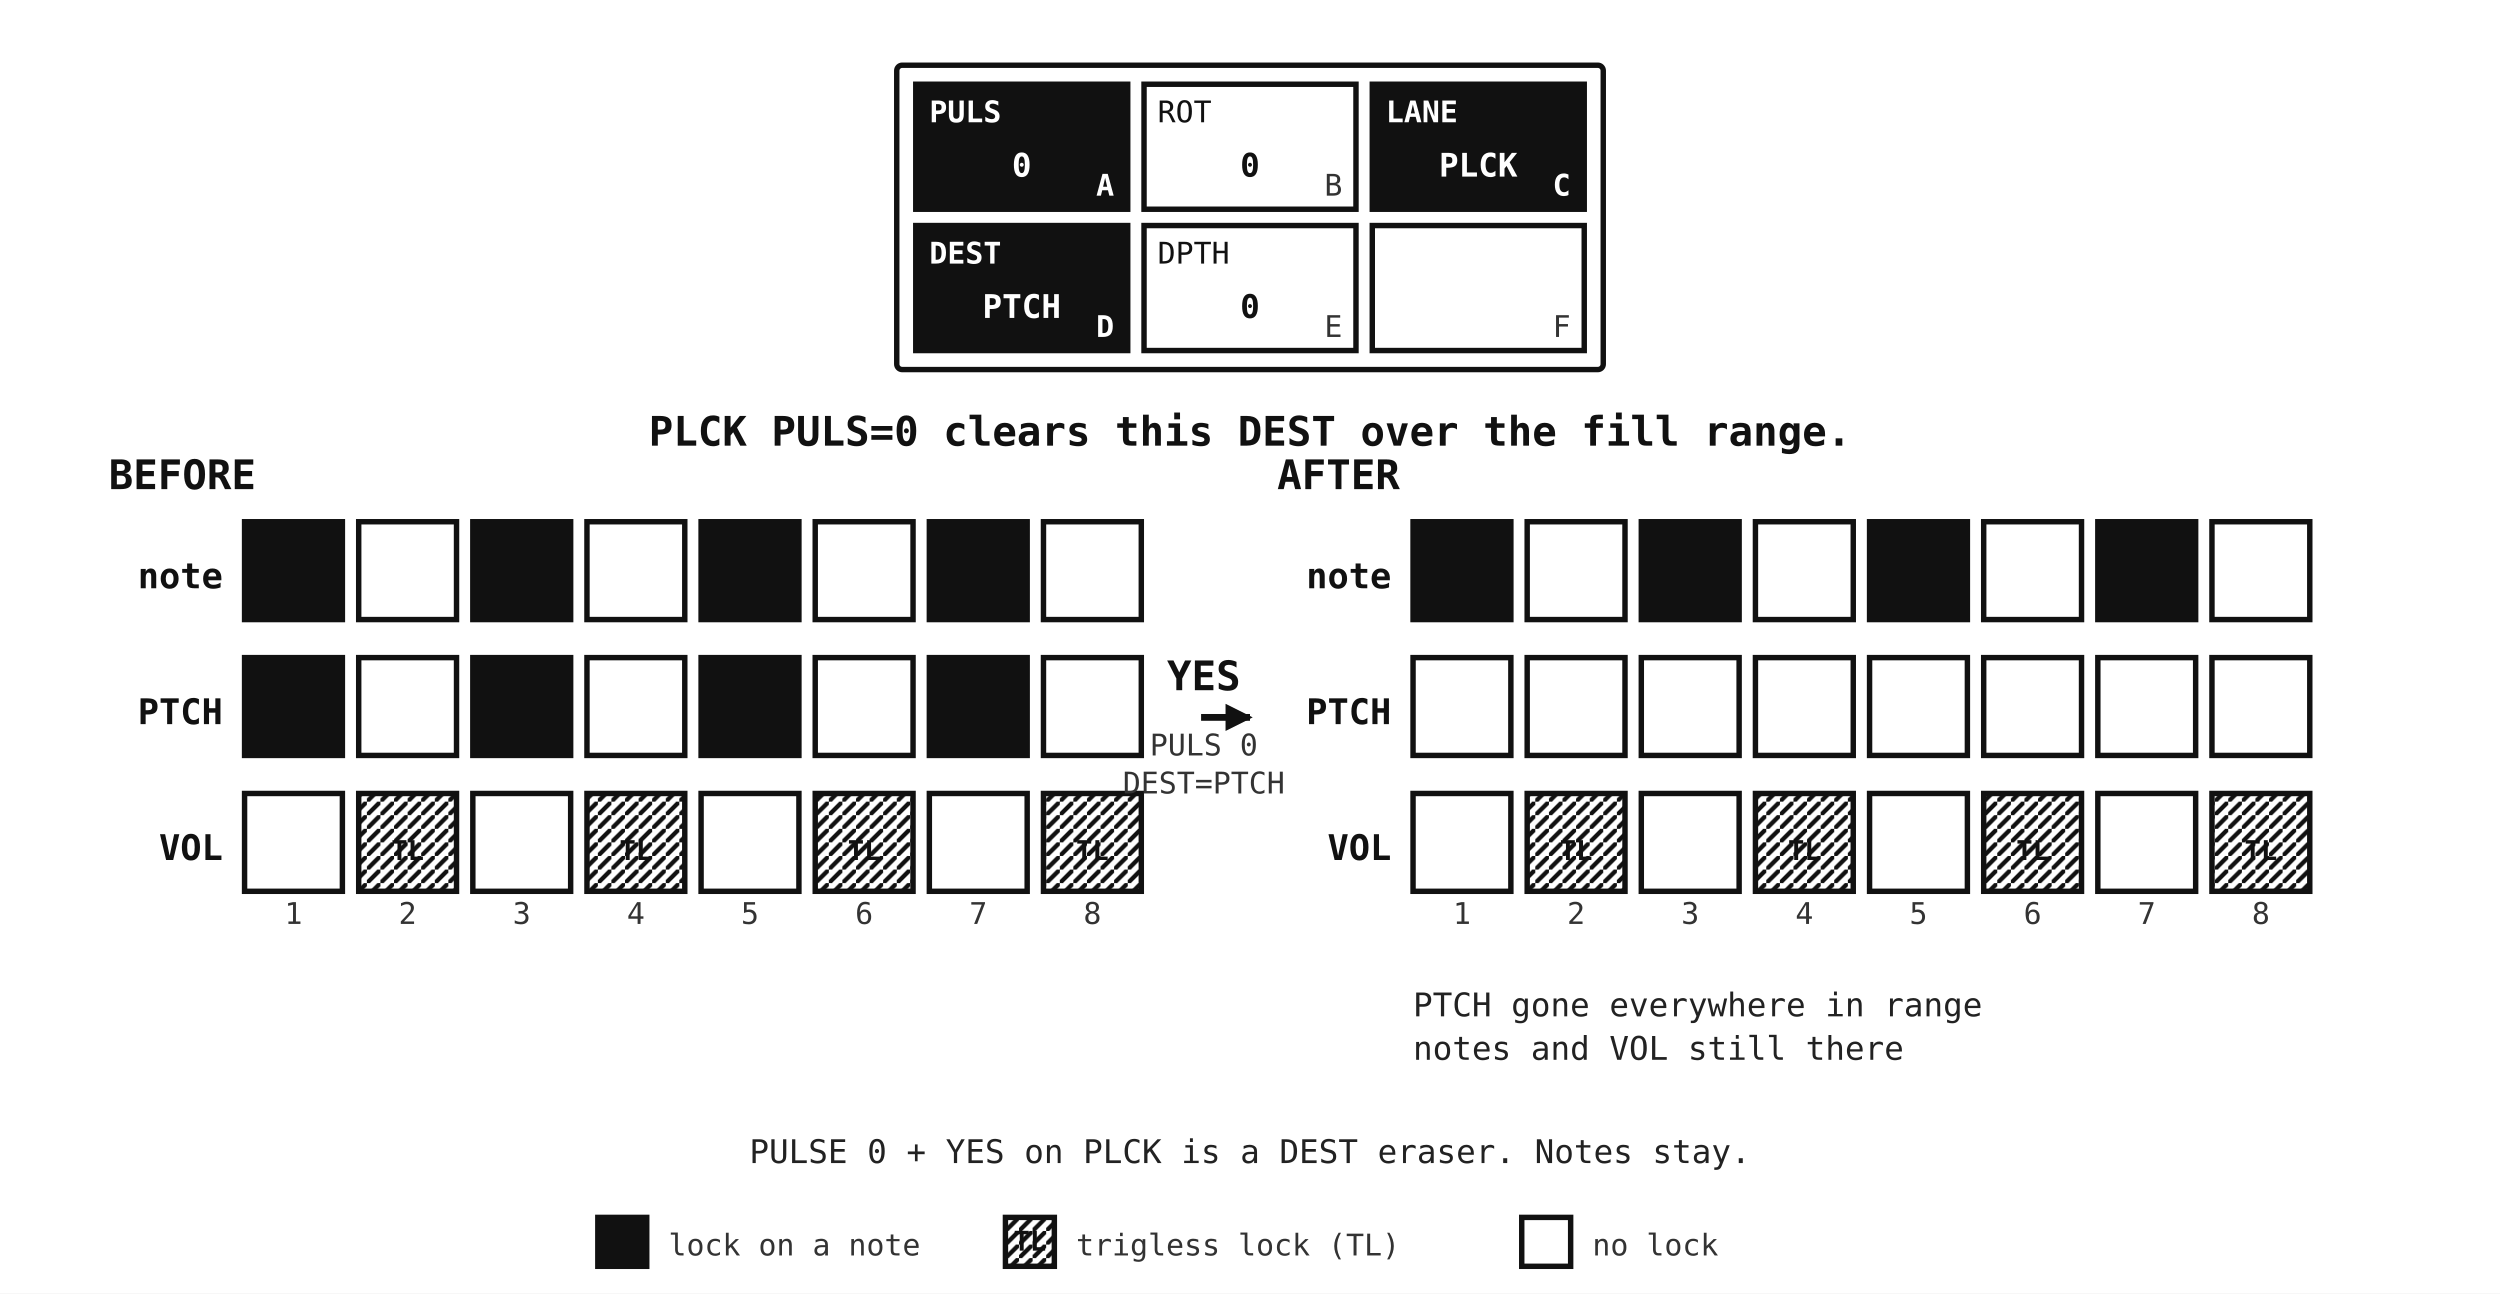
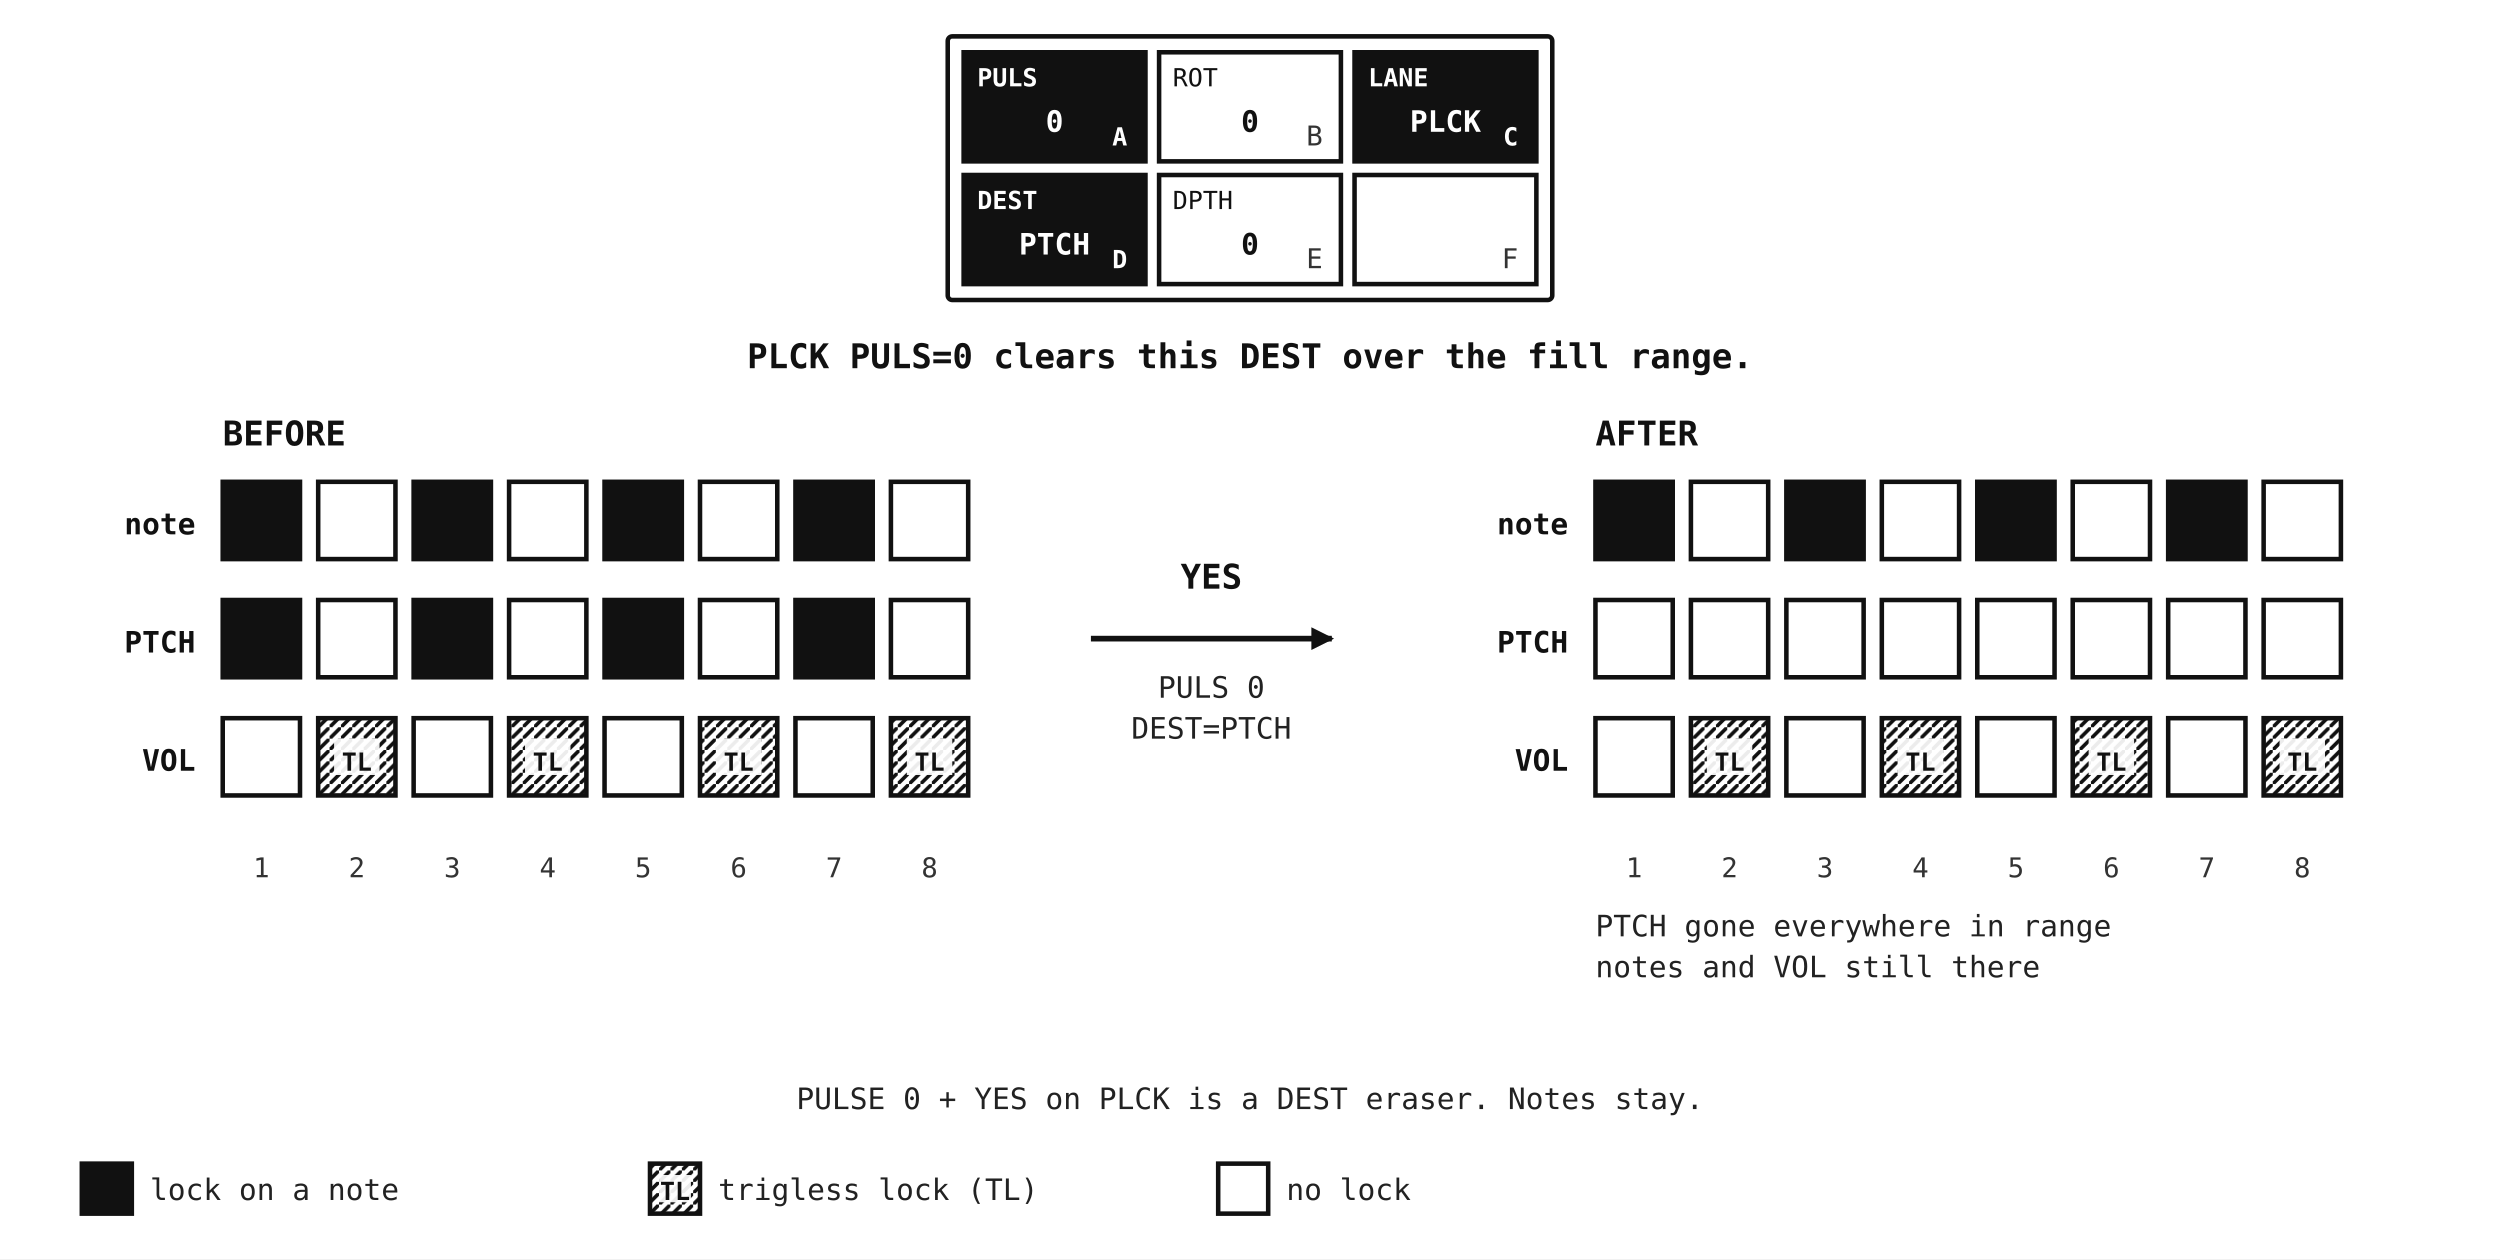
- <svg xmlns="http://www.w3.org/2000/svg" viewBox="0 0 920 476" role="img">
-   <rect width="920" height="476" fill="#fff" />
+ <svg xmlns="http://www.w3.org/2000/svg" viewBox="0 0 1100 554" width="1100" height="554" role="img">
+   <rect width="1100" height="554" fill="#fff" />
  <defs>
    <pattern id="hatch" patternUnits="userSpaceOnUse" width="5" height="5">
      <path d="M0 5 L5 0" stroke="#111" stroke-width="1.6" />
    </pattern>
    <marker id="a" markerUnits="userSpaceOnUse" viewBox="0 0 10 10" refX="9" refY="5" markerWidth="10" markerHeight="10" orient="auto">
      <path d="M0 0 L10 5 L0 10 Z" fill="#111" />
    </marker>
  </defs>
  <style>
    .t { font: 15px ui-monospace, Menlo, Consolas, monospace; fill:#111; font-weight:700; }
-     .t-sm { font: 12px ui-monospace, Menlo, Consolas, monospace; fill:#222; }
-     .t-xs { font: 11px ui-monospace, Menlo, Consolas, monospace; fill:#333; }
+     .t-sm { font: 13px ui-monospace, Menlo, Consolas, monospace; fill:#222; }
+     .t-xs { font: 12px ui-monospace, Menlo, Consolas, monospace; fill:#333; }
    .lab { font: 13px ui-monospace, Menlo, Consolas, monospace; fill:#111; font-weight:700; }
-     .tl { font: 10px ui-monospace, Menlo, Consolas, monospace; fill:#111; font-weight:700; }
+     .tl { font: 11px ui-monospace, Menlo, Consolas, monospace; fill:#111; font-weight:700; }
    .kn { font: 11px ui-monospace, Menlo, Consolas, monospace; fill:#111; }
    .kn-inv { font: 11px ui-monospace, Menlo, Consolas, monospace; fill:#fff; font-weight:700; }
-     .kn-val { font: 12px ui-monospace, Menlo, Consolas, monospace; fill:#111; font-weight:700; }
-     .kn-val-inv { font: 12px ui-monospace, Menlo, Consolas, monospace; fill:#fff; font-weight:700; }
+     .kn-val { font: 13px ui-monospace, Menlo, Consolas, monospace; fill:#111; font-weight:700; }
+     .kn-val-inv { font: 13px ui-monospace, Menlo, Consolas, monospace; fill:#fff; font-weight:700; }
    .arr { fill:none; stroke:#111; stroke-width:2.5; marker-end:url(#a); }
    .panel { fill:#fff; stroke:#111; stroke-width:2; }
  </style>
-   <rect class="panel" x="330" y="24" width="260" height="112" rx="2" />
-   <rect x="337" y="31" width="78" height="46" fill="#111" stroke="#111" stroke-width="2" />
-   <text class="kn-inv" x="342" y="45">PULS</text>
-   <text class="kn-val-inv" x="376.0" y="65" text-anchor="middle">0</text>
-   <text class="kn-inv" x="410" y="72" text-anchor="end">A</text>
-   <rect x="421" y="31" width="78" height="46" fill="#fff" stroke="#111" stroke-width="2" />
-   <text class="kn" x="426" y="45">ROT</text>
-   <text class="kn-val" x="460.0" y="65" text-anchor="middle">0</text>
-   <text class="t-xs" x="494" y="72" text-anchor="end">B</text>
-   <rect x="505" y="31" width="78" height="46" fill="#111" stroke="#111" stroke-width="2" />
-   <text class="kn-inv" x="510" y="45">LANE</text>
-   <text class="kn-val-inv" x="544.0" y="65" text-anchor="middle">PLCK</text>
-   <text class="kn-inv" x="578" y="72" text-anchor="end">C</text>
-   <rect x="337" y="83" width="78" height="46" fill="#111" stroke="#111" stroke-width="2" />
-   <text class="kn-inv" x="342" y="97">DEST</text>
-   <text class="kn-val-inv" x="376.0" y="117" text-anchor="middle">PTCH</text>
-   <text class="kn-inv" x="410" y="124" text-anchor="end">D</text>
-   <rect x="421" y="83" width="78" height="46" fill="#fff" stroke="#111" stroke-width="2" />
-   <text class="kn" x="426" y="97">DPTH</text>
-   <text class="kn-val" x="460.0" y="117" text-anchor="middle">0</text>
-   <text class="t-xs" x="494" y="124" text-anchor="end">E</text>
-   <rect x="505" y="83" width="78" height="46" fill="#fff" stroke="#111" stroke-width="2" />
-   <text class="t-xs" x="578" y="124" text-anchor="end">F</text>
-   <text class="t" x="460.0" y="164" text-anchor="middle">PLCK PULS=0 clears this DEST over the fill range.</text>
-   <text class="t" x="40" y="180">BEFORE</text>
-   <text class="t" x="470" y="180">AFTER</text>
-   <text class="lab" x="82" y="216.48" text-anchor="end">note</text>
-   <rect x="90" y="192" width="36" height="36" fill="#111" stroke="#111" stroke-width="2" />
-   <rect x="132" y="192" width="36" height="36" fill="#fff" stroke="#111" stroke-width="2" />
-   <rect x="174" y="192" width="36" height="36" fill="#111" stroke="#111" stroke-width="2" />
-   <rect x="216" y="192" width="36" height="36" fill="#fff" stroke="#111" stroke-width="2" />
-   <rect x="258" y="192" width="36" height="36" fill="#111" stroke="#111" stroke-width="2" />
-   <rect x="300" y="192" width="36" height="36" fill="#fff" stroke="#111" stroke-width="2" />
-   <rect x="342" y="192" width="36" height="36" fill="#111" stroke="#111" stroke-width="2" />
-   <rect x="384" y="192" width="36" height="36" fill="#fff" stroke="#111" stroke-width="2" />
-   <text class="lab" x="82" y="266.48" text-anchor="end">PTCH</text>
-   <rect x="90" y="242" width="36" height="36" fill="#111" stroke="#111" stroke-width="2" />
-   <rect x="132" y="242" width="36" height="36" fill="#fff" stroke="#111" stroke-width="2" />
-   <rect x="174" y="242" width="36" height="36" fill="#111" stroke="#111" stroke-width="2" />
-   <rect x="216" y="242" width="36" height="36" fill="#fff" stroke="#111" stroke-width="2" />
-   <rect x="258" y="242" width="36" height="36" fill="#111" stroke="#111" stroke-width="2" />
-   <rect x="300" y="242" width="36" height="36" fill="#fff" stroke="#111" stroke-width="2" />
-   <rect x="342" y="242" width="36" height="36" fill="#111" stroke="#111" stroke-width="2" />
-   <rect x="384" y="242" width="36" height="36" fill="#fff" stroke="#111" stroke-width="2" />
-   <text class="lab" x="82" y="316.48" text-anchor="end">VOL</text>
-   <rect x="90" y="292" width="36" height="36" fill="#fff" stroke="#111" stroke-width="2" />
-   <rect x="132" y="292" width="36" height="36" fill="url(#hatch)" stroke="#111" stroke-width="2" />
-   <text class="tl" x="150.0" y="316.48" text-anchor="middle">TL</text>
-   <rect x="174" y="292" width="36" height="36" fill="#fff" stroke="#111" stroke-width="2" />
-   <rect x="216" y="292" width="36" height="36" fill="url(#hatch)" stroke="#111" stroke-width="2" />
-   <text class="tl" x="234.0" y="316.48" text-anchor="middle">TL</text>
-   <rect x="258" y="292" width="36" height="36" fill="#fff" stroke="#111" stroke-width="2" />
-   <rect x="300" y="292" width="36" height="36" fill="url(#hatch)" stroke="#111" stroke-width="2" />
-   <text class="tl" x="318.0" y="316.48" text-anchor="middle">TL</text>
-   <rect x="342" y="292" width="36" height="36" fill="#fff" stroke="#111" stroke-width="2" />
-   <rect x="384" y="292" width="36" height="36" fill="url(#hatch)" stroke="#111" stroke-width="2" />
-   <text class="tl" x="402.0" y="316.48" text-anchor="middle">TL</text>
-   <text class="t-xs" x="108.0" y="340" text-anchor="middle">1</text>
-   <text class="t-xs" x="150.0" y="340" text-anchor="middle">2</text>
-   <text class="t-xs" x="192.0" y="340" text-anchor="middle">3</text>
-   <text class="t-xs" x="234.0" y="340" text-anchor="middle">4</text>
-   <text class="t-xs" x="276.0" y="340" text-anchor="middle">5</text>
-   <text class="t-xs" x="318.0" y="340" text-anchor="middle">6</text>
-   <text class="t-xs" x="360.0" y="340" text-anchor="middle">7</text>
-   <text class="t-xs" x="402.0" y="340" text-anchor="middle">8</text>
-   <text class="lab" x="512" y="216.48" text-anchor="end">note</text>
-   <rect x="520" y="192" width="36" height="36" fill="#111" stroke="#111" stroke-width="2" />
-   <rect x="562" y="192" width="36" height="36" fill="#fff" stroke="#111" stroke-width="2" />
-   <rect x="604" y="192" width="36" height="36" fill="#111" stroke="#111" stroke-width="2" />
-   <rect x="646" y="192" width="36" height="36" fill="#fff" stroke="#111" stroke-width="2" />
-   <rect x="688" y="192" width="36" height="36" fill="#111" stroke="#111" stroke-width="2" />
-   <rect x="730" y="192" width="36" height="36" fill="#fff" stroke="#111" stroke-width="2" />
-   <rect x="772" y="192" width="36" height="36" fill="#111" stroke="#111" stroke-width="2" />
-   <rect x="814" y="192" width="36" height="36" fill="#fff" stroke="#111" stroke-width="2" />
-   <text class="lab" x="512" y="266.48" text-anchor="end">PTCH</text>
-   <rect x="520" y="242" width="36" height="36" fill="#fff" stroke="#111" stroke-width="2" />
-   <rect x="562" y="242" width="36" height="36" fill="#fff" stroke="#111" stroke-width="2" />
-   <rect x="604" y="242" width="36" height="36" fill="#fff" stroke="#111" stroke-width="2" />
-   <rect x="646" y="242" width="36" height="36" fill="#fff" stroke="#111" stroke-width="2" />
-   <rect x="688" y="242" width="36" height="36" fill="#fff" stroke="#111" stroke-width="2" />
-   <rect x="730" y="242" width="36" height="36" fill="#fff" stroke="#111" stroke-width="2" />
-   <rect x="772" y="242" width="36" height="36" fill="#fff" stroke="#111" stroke-width="2" />
-   <rect x="814" y="242" width="36" height="36" fill="#fff" stroke="#111" stroke-width="2" />
-   <text class="lab" x="512" y="316.48" text-anchor="end">VOL</text>
-   <rect x="520" y="292" width="36" height="36" fill="#fff" stroke="#111" stroke-width="2" />
-   <rect x="562" y="292" width="36" height="36" fill="url(#hatch)" stroke="#111" stroke-width="2" />
-   <text class="tl" x="580.0" y="316.48" text-anchor="middle">TL</text>
-   <rect x="604" y="292" width="36" height="36" fill="#fff" stroke="#111" stroke-width="2" />
-   <rect x="646" y="292" width="36" height="36" fill="url(#hatch)" stroke="#111" stroke-width="2" />
-   <text class="tl" x="664.0" y="316.48" text-anchor="middle">TL</text>
-   <rect x="688" y="292" width="36" height="36" fill="#fff" stroke="#111" stroke-width="2" />
-   <rect x="730" y="292" width="36" height="36" fill="url(#hatch)" stroke="#111" stroke-width="2" />
-   <text class="tl" x="748.0" y="316.48" text-anchor="middle">TL</text>
-   <rect x="772" y="292" width="36" height="36" fill="#fff" stroke="#111" stroke-width="2" />
-   <rect x="814" y="292" width="36" height="36" fill="url(#hatch)" stroke="#111" stroke-width="2" />
-   <text class="tl" x="832.0" y="316.48" text-anchor="middle">TL</text>
-   <text class="t-xs" x="538.0" y="340" text-anchor="middle">1</text>
-   <text class="t-xs" x="580.0" y="340" text-anchor="middle">2</text>
-   <text class="t-xs" x="622.0" y="340" text-anchor="middle">3</text>
-   <text class="t-xs" x="664.0" y="340" text-anchor="middle">4</text>
-   <text class="t-xs" x="706.0" y="340" text-anchor="middle">5</text>
-   <text class="t-xs" x="748.0" y="340" text-anchor="middle">6</text>
-   <text class="t-xs" x="790.0" y="340" text-anchor="middle">7</text>
-   <text class="t-xs" x="832.0" y="340" text-anchor="middle">8</text>
-   <line class="arr" x1="442" y1="264.0" x2="460" y2="264.0" />
-   <text class="t" x="443.0" y="254.0" text-anchor="middle">YES</text>
-   <text class="t-xs" x="443.0" y="278.0" text-anchor="middle">PULS 0</text>
-   <text class="t-xs" x="443.0" y="292.0" text-anchor="middle">DEST=PTCH</text>
-   <text class="t-sm" x="520" y="374">PTCH gone everywhere in range</text>
-   <text class="t-sm" x="520" y="390">notes and VOL still there</text>
-   <text class="t-sm" x="460.0" y="428" text-anchor="middle">PULSE 0 + YES on PLCK is a DEST eraser. Notes stay.</text>
-   <g transform="translate(220,448)">
-     <rect x="0" y="0" width="18" height="18" fill="#111" stroke="#111" stroke-width="2" />
-     <text class="t-xs" x="26" y="14">lock on a note</text>
-     <rect x="150" y="0" width="18" height="18" fill="url(#hatch)" stroke="#111" stroke-width="2" />
-     <text class="tl" x="159.0" y="12.24" text-anchor="middle">TL</text>
-     <text class="t-xs" x="176" y="14">trigless lock (TL)</text>
-     <rect x="340" y="0" width="18" height="18" fill="#fff" stroke="#111" stroke-width="2" />
-     <text class="t-xs" x="366" y="14">no lock</text>
-   </g>
+   <rect class="panel" x="417" y="16" width="266" height="116" rx="2" />
+   <rect x="424" y="23" width="80" height="48" fill="#111" stroke="#111" stroke-width="2" />
+   <text class="kn-inv" x="430" y="38">PULS</text>
+   <text class="kn-val-inv" x="464.0" y="58" text-anchor="middle">0</text>
+   <text class="kn-inv" x="496" y="64" text-anchor="end">A</text>
+   <rect x="510" y="23" width="80" height="48" fill="#fff" stroke="#111" stroke-width="2" />
+   <text class="kn" x="516" y="38">ROT</text>
+   <text class="kn-val" x="550.0" y="58" text-anchor="middle">0</text>
+   <text class="t-xs" x="582" y="64" text-anchor="end">B</text>
+   <rect x="596" y="23" width="80" height="48" fill="#111" stroke="#111" stroke-width="2" />
+   <text class="kn-inv" x="602" y="38">LANE</text>
+   <text class="kn-val-inv" x="636.0" y="58" text-anchor="middle">PLCK</text>
+   <text class="kn-inv" x="668" y="64" text-anchor="end">C</text>
+   <rect x="424" y="77" width="80" height="48" fill="#111" stroke="#111" stroke-width="2" />
+   <text class="kn-inv" x="430" y="92">DEST</text>
+   <text class="kn-val-inv" x="464.0" y="112" text-anchor="middle">PTCH</text>
+   <text class="kn-inv" x="496" y="118" text-anchor="end">D</text>
+   <rect x="510" y="77" width="80" height="48" fill="#fff" stroke="#111" stroke-width="2" />
+   <text class="kn" x="516" y="92">DPTH</text>
+   <text class="kn-val" x="550.0" y="112" text-anchor="middle">0</text>
+   <text class="t-xs" x="582" y="118" text-anchor="end">E</text>
+   <rect x="596" y="77" width="80" height="48" fill="#fff" stroke="#111" stroke-width="2" />
+   <text class="t-xs" x="668" y="118" text-anchor="end">F</text>
+   <text class="t" x="550.0" y="162" text-anchor="middle">PLCK PULS=0 clears this DEST over the fill range.</text>
+   <text class="t" x="98" y="196">BEFORE</text>
+   <text class="lab" x="86" y="235.12" text-anchor="end">note</text>
+   <rect x="98" y="212" width="34" height="34" fill="#111" stroke="#111" stroke-width="2" />
+   <rect x="140" y="212" width="34" height="34" fill="#fff" stroke="#111" stroke-width="2" />
+   <rect x="182" y="212" width="34" height="34" fill="#111" stroke="#111" stroke-width="2" />
+   <rect x="224" y="212" width="34" height="34" fill="#fff" stroke="#111" stroke-width="2" />
+   <rect x="266" y="212" width="34" height="34" fill="#111" stroke="#111" stroke-width="2" />
+   <rect x="308" y="212" width="34" height="34" fill="#fff" stroke="#111" stroke-width="2" />
+   <rect x="350" y="212" width="34" height="34" fill="#111" stroke="#111" stroke-width="2" />
+   <rect x="392" y="212" width="34" height="34" fill="#fff" stroke="#111" stroke-width="2" />
+   <text class="lab" x="86" y="287.12" text-anchor="end">PTCH</text>
+   <rect x="98" y="264" width="34" height="34" fill="#111" stroke="#111" stroke-width="2" />
+   <rect x="140" y="264" width="34" height="34" fill="#fff" stroke="#111" stroke-width="2" />
+   <rect x="182" y="264" width="34" height="34" fill="#111" stroke="#111" stroke-width="2" />
+   <rect x="224" y="264" width="34" height="34" fill="#fff" stroke="#111" stroke-width="2" />
+   <rect x="266" y="264" width="34" height="34" fill="#111" stroke="#111" stroke-width="2" />
+   <rect x="308" y="264" width="34" height="34" fill="#fff" stroke="#111" stroke-width="2" />
+   <rect x="350" y="264" width="34" height="34" fill="#111" stroke="#111" stroke-width="2" />
+   <rect x="392" y="264" width="34" height="34" fill="#fff" stroke="#111" stroke-width="2" />
+   <text class="lab" x="86" y="339.12" text-anchor="end">VOL</text>
+   <rect x="98" y="316" width="34" height="34" fill="#fff" stroke="#111" stroke-width="2" />
+   <rect x="140" y="316" width="34" height="34" fill="url(#hatch)" stroke="#111" stroke-width="2" />
+   <rect x="147" y="325" width="20" height="16" fill="#fff" opacity="0.92" />
+   <text class="tl" x="157.0" y="339.12" text-anchor="middle">TL</text>
+   <rect x="182" y="316" width="34" height="34" fill="#fff" stroke="#111" stroke-width="2" />
+   <rect x="224" y="316" width="34" height="34" fill="url(#hatch)" stroke="#111" stroke-width="2" />
+   <rect x="231" y="325" width="20" height="16" fill="#fff" opacity="0.92" />
+   <text class="tl" x="241.0" y="339.12" text-anchor="middle">TL</text>
+   <rect x="266" y="316" width="34" height="34" fill="#fff" stroke="#111" stroke-width="2" />
+   <rect x="308" y="316" width="34" height="34" fill="url(#hatch)" stroke="#111" stroke-width="2" />
+   <rect x="315" y="325" width="20" height="16" fill="#fff" opacity="0.92" />
+   <text class="tl" x="325.0" y="339.12" text-anchor="middle">TL</text>
+   <rect x="350" y="316" width="34" height="34" fill="#fff" stroke="#111" stroke-width="2" />
+   <rect x="392" y="316" width="34" height="34" fill="url(#hatch)" stroke="#111" stroke-width="2" />
+   <rect x="399" y="325" width="20" height="16" fill="#fff" opacity="0.92" />
+   <text class="tl" x="409.0" y="339.12" text-anchor="middle">TL</text>
+   <text class="t-xs" x="115.0" y="386" text-anchor="middle">1</text>
+   <text class="t-xs" x="157.0" y="386" text-anchor="middle">2</text>
+   <text class="t-xs" x="199.0" y="386" text-anchor="middle">3</text>
+   <text class="t-xs" x="241.0" y="386" text-anchor="middle">4</text>
+   <text class="t-xs" x="283.0" y="386" text-anchor="middle">5</text>
+   <text class="t-xs" x="325.0" y="386" text-anchor="middle">6</text>
+   <text class="t-xs" x="367.0" y="386" text-anchor="middle">7</text>
+   <text class="t-xs" x="409.0" y="386" text-anchor="middle">8</text>
+   <text class="t" x="702" y="196">AFTER</text>
+   <text class="lab" x="690" y="235.12" text-anchor="end">note</text>
+   <rect x="702" y="212" width="34" height="34" fill="#111" stroke="#111" stroke-width="2" />
+   <rect x="744" y="212" width="34" height="34" fill="#fff" stroke="#111" stroke-width="2" />
+   <rect x="786" y="212" width="34" height="34" fill="#111" stroke="#111" stroke-width="2" />
+   <rect x="828" y="212" width="34" height="34" fill="#fff" stroke="#111" stroke-width="2" />
+   <rect x="870" y="212" width="34" height="34" fill="#111" stroke="#111" stroke-width="2" />
+   <rect x="912" y="212" width="34" height="34" fill="#fff" stroke="#111" stroke-width="2" />
+   <rect x="954" y="212" width="34" height="34" fill="#111" stroke="#111" stroke-width="2" />
+   <rect x="996" y="212" width="34" height="34" fill="#fff" stroke="#111" stroke-width="2" />
+   <text class="lab" x="690" y="287.12" text-anchor="end">PTCH</text>
+   <rect x="702" y="264" width="34" height="34" fill="#fff" stroke="#111" stroke-width="2" />
+   <rect x="744" y="264" width="34" height="34" fill="#fff" stroke="#111" stroke-width="2" />
+   <rect x="786" y="264" width="34" height="34" fill="#fff" stroke="#111" stroke-width="2" />
+   <rect x="828" y="264" width="34" height="34" fill="#fff" stroke="#111" stroke-width="2" />
+   <rect x="870" y="264" width="34" height="34" fill="#fff" stroke="#111" stroke-width="2" />
+   <rect x="912" y="264" width="34" height="34" fill="#fff" stroke="#111" stroke-width="2" />
+   <rect x="954" y="264" width="34" height="34" fill="#fff" stroke="#111" stroke-width="2" />
+   <rect x="996" y="264" width="34" height="34" fill="#fff" stroke="#111" stroke-width="2" />
+   <text class="lab" x="690" y="339.12" text-anchor="end">VOL</text>
+   <rect x="702" y="316" width="34" height="34" fill="#fff" stroke="#111" stroke-width="2" />
+   <rect x="744" y="316" width="34" height="34" fill="url(#hatch)" stroke="#111" stroke-width="2" />
+   <rect x="751" y="325" width="20" height="16" fill="#fff" opacity="0.92" />
+   <text class="tl" x="761.0" y="339.12" text-anchor="middle">TL</text>
+   <rect x="786" y="316" width="34" height="34" fill="#fff" stroke="#111" stroke-width="2" />
+   <rect x="828" y="316" width="34" height="34" fill="url(#hatch)" stroke="#111" stroke-width="2" />
+   <rect x="835" y="325" width="20" height="16" fill="#fff" opacity="0.92" />
+   <text class="tl" x="845.0" y="339.12" text-anchor="middle">TL</text>
+   <rect x="870" y="316" width="34" height="34" fill="#fff" stroke="#111" stroke-width="2" />
+   <rect x="912" y="316" width="34" height="34" fill="url(#hatch)" stroke="#111" stroke-width="2" />
+   <rect x="919" y="325" width="20" height="16" fill="#fff" opacity="0.92" />
+   <text class="tl" x="929.0" y="339.12" text-anchor="middle">TL</text>
+   <rect x="954" y="316" width="34" height="34" fill="#fff" stroke="#111" stroke-width="2" />
+   <rect x="996" y="316" width="34" height="34" fill="url(#hatch)" stroke="#111" stroke-width="2" />
+   <rect x="1003" y="325" width="20" height="16" fill="#fff" opacity="0.92" />
+   <text class="tl" x="1013.0" y="339.12" text-anchor="middle">TL</text>
+   <text class="t-xs" x="719.0" y="386" text-anchor="middle">1</text>
+   <text class="t-xs" x="761.0" y="386" text-anchor="middle">2</text>
+   <text class="t-xs" x="803.0" y="386" text-anchor="middle">3</text>
+   <text class="t-xs" x="845.0" y="386" text-anchor="middle">4</text>
+   <text class="t-xs" x="887.0" y="386" text-anchor="middle">5</text>
+   <text class="t-xs" x="929.0" y="386" text-anchor="middle">6</text>
+   <text class="t-xs" x="971.0" y="386" text-anchor="middle">7</text>
+   <text class="t-xs" x="1013.0" y="386" text-anchor="middle">8</text>
+   <text class="t" x="533.0" y="259.0" text-anchor="middle">YES</text>
+   <line class="arr" x1="480" y1="281.0" x2="586" y2="281.0" />
+   <text class="t-sm" x="533.0" y="307.0" text-anchor="middle">PULS 0</text>
+   <text class="t-sm" x="533.0" y="325.0" text-anchor="middle">DEST=PTCH</text>
+   <text class="t-sm" x="702" y="412">PTCH gone everywhere in range</text>
+   <text class="t-sm" x="702" y="430">notes and VOL still there</text>
+   <text class="t-sm" x="550.0" y="488" text-anchor="middle">PULSE 0 + YES on PLCK is a DEST eraser. Notes stay.</text>
+   <rect x="36" y="512" width="22" height="22" fill="#111" stroke="#111" stroke-width="2" />
+   <text class="t-sm" x="66" y="528">lock on a note</text>
+   <rect x="286" y="512" width="22" height="22" fill="url(#hatch)" stroke="#111" stroke-width="2" />
+   <rect x="290" y="517" width="14" height="12" fill="#fff" opacity="0.92" />
+   <text class="tl" x="297" y="528" text-anchor="middle">TL</text>
+   <text class="t-sm" x="316" y="528">trigless lock (TL)</text>
+   <rect x="536" y="512" width="22" height="22" fill="#fff" stroke="#111" stroke-width="2" />
+   <text class="t-sm" x="566" y="528">no lock</text>
</svg>
